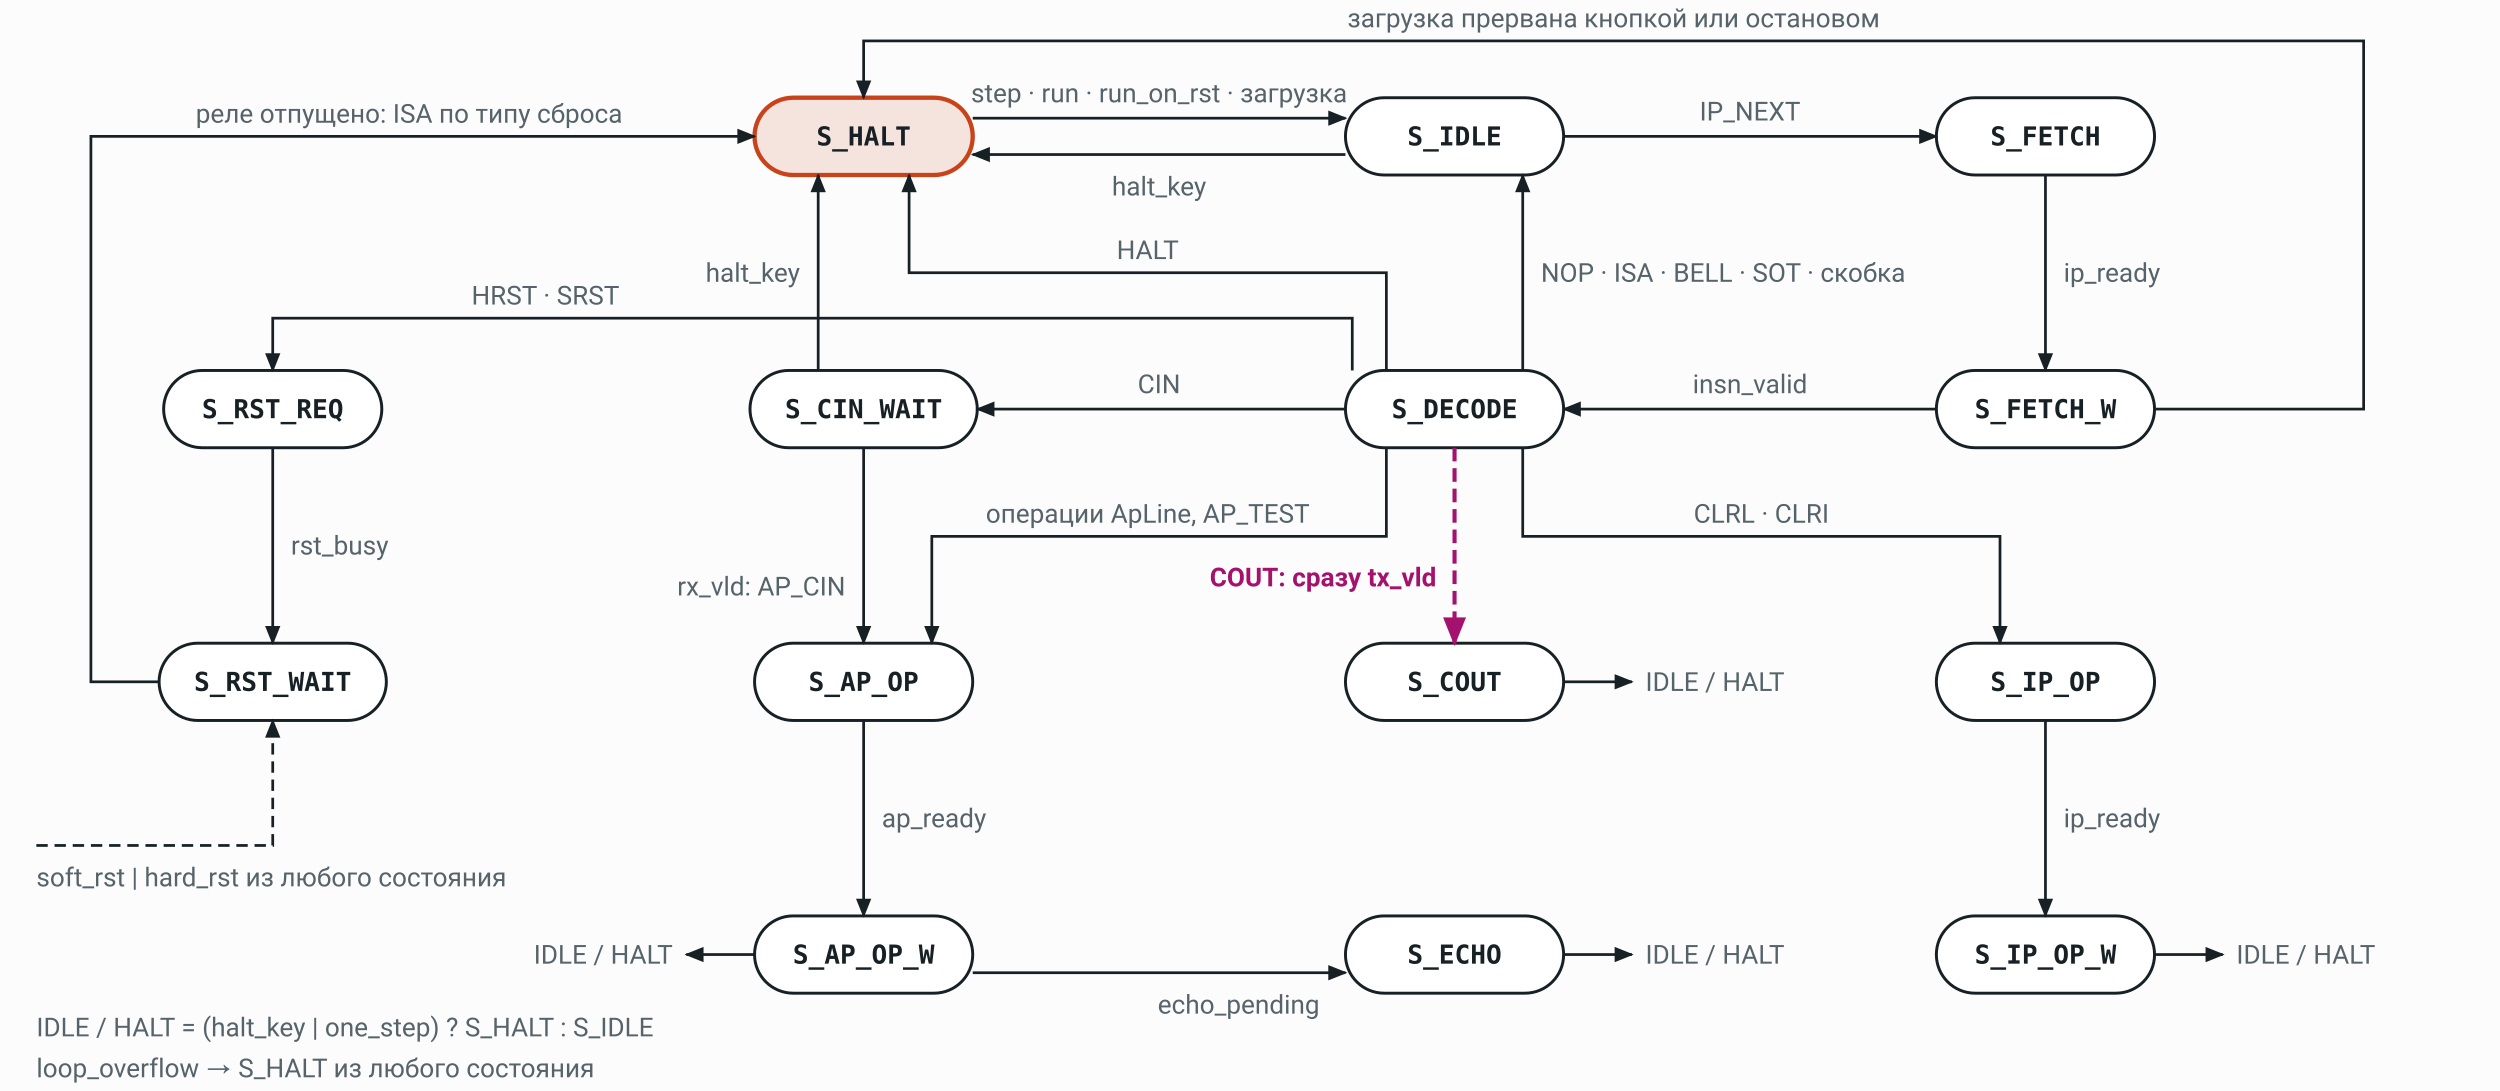
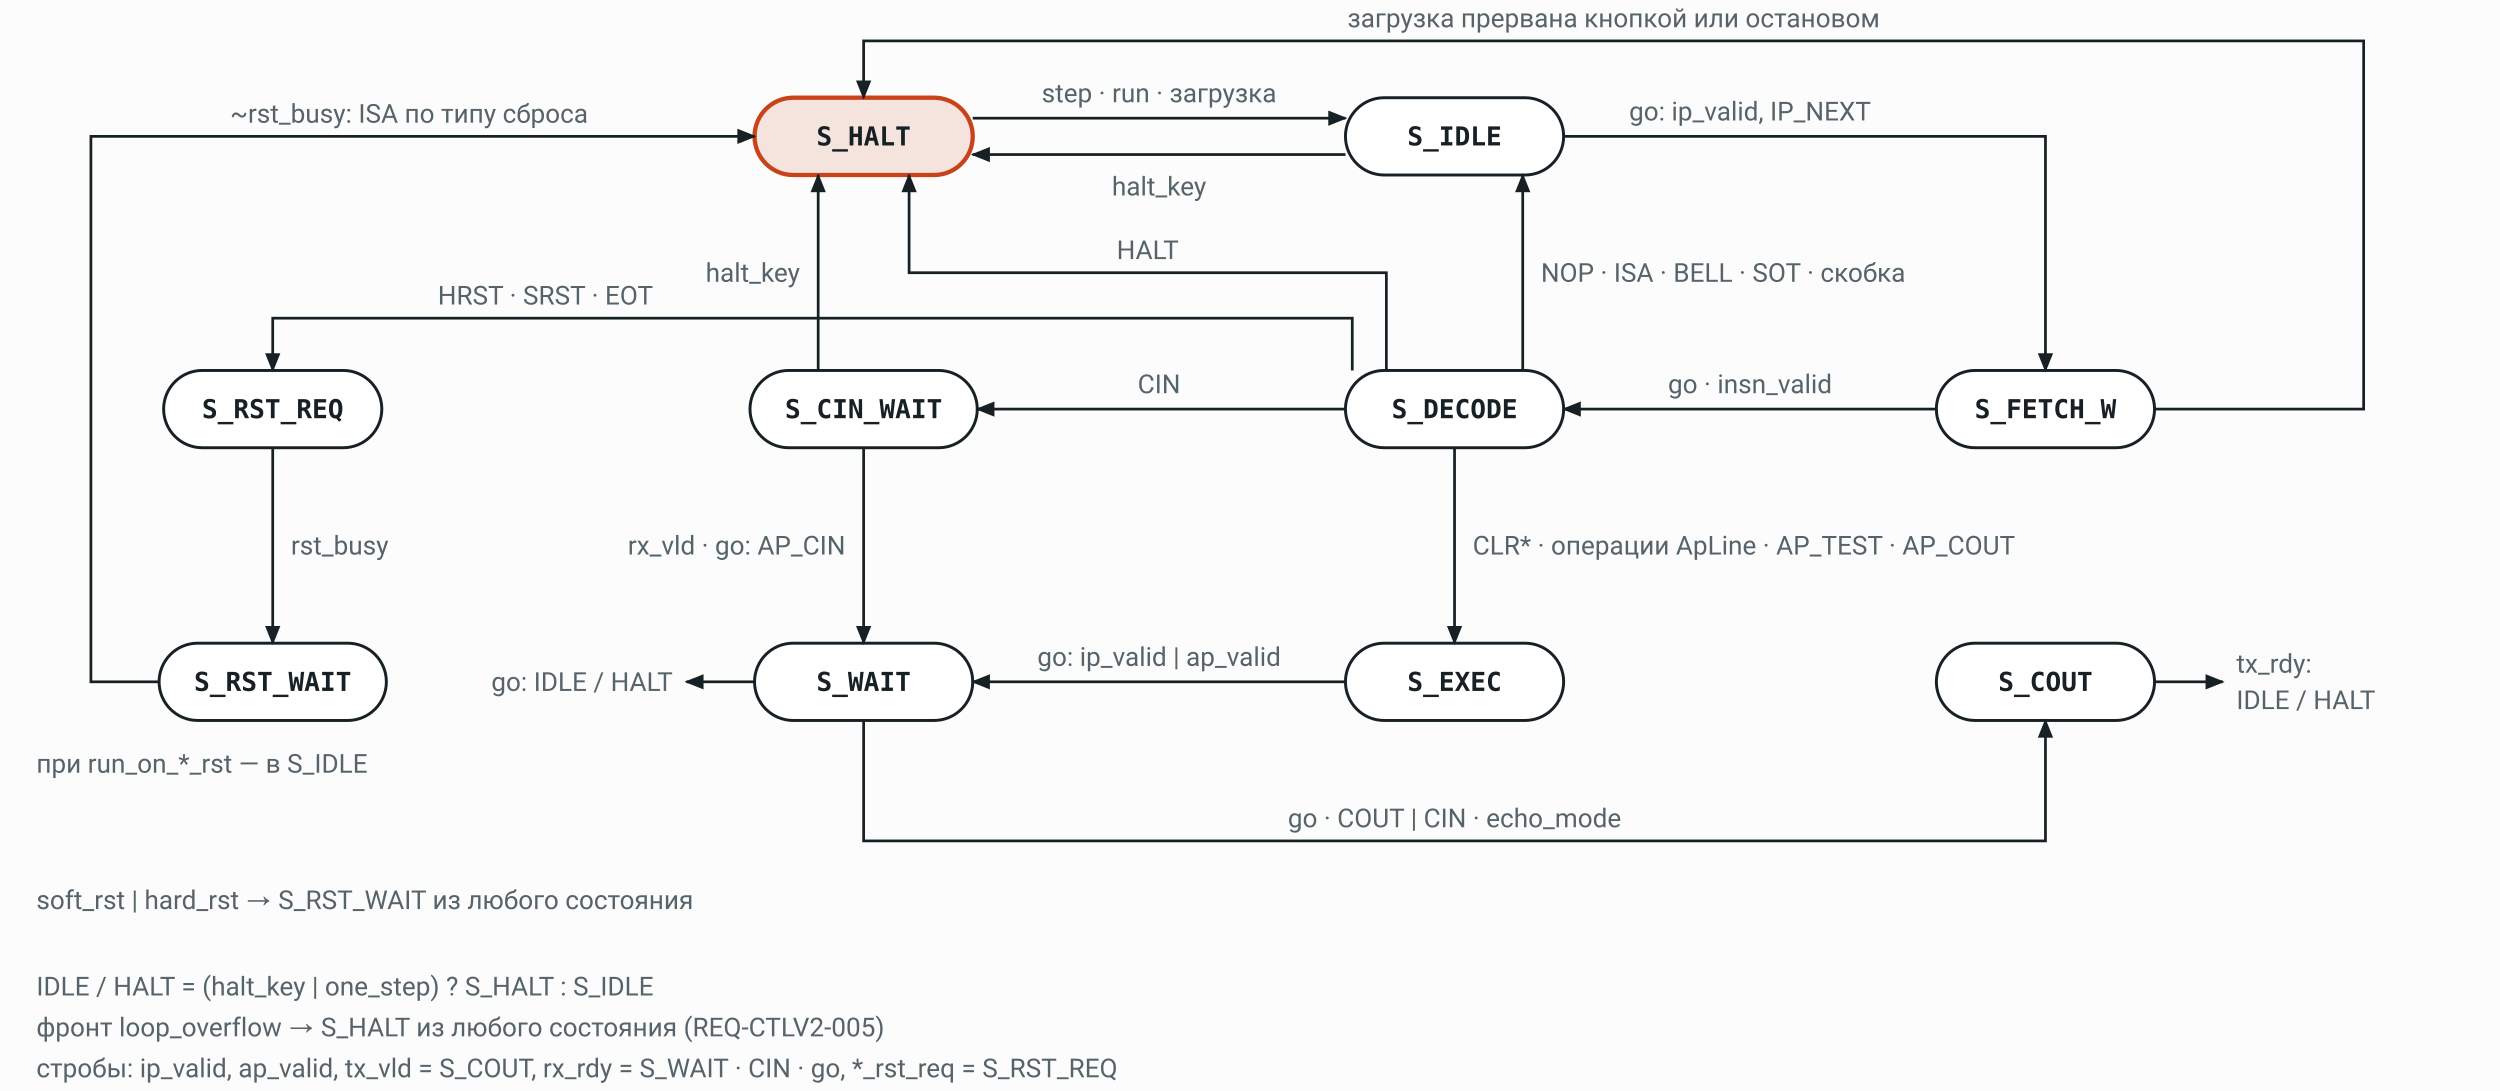
- <svg xmlns="http://www.w3.org/2000/svg" viewBox="0 0 1100 480" width="1100" height="480" class="dg" role="img" aria-label="Автомат MachineCtrl: выборка, дешифрация и одна операция над линией выборки, линией данных, терминалом или реле сброса; после каждой инструкции — в IDLE или, в шаговом режиме и по кнопке останова, в HALT.">
+ <svg xmlns="http://www.w3.org/2000/svg" viewBox="0 0 1100 480" width="1100" height="480" class="dg" role="img" aria-label="Автомат MachineCtrl: S_IDLE выдаёт выборку, S_DECODE дешифрует, S_EXEC выдаёт одну операцию линии выборки или линии данных, S_WAIT ждёт её окончания; после каждой инструкции — в IDLE или, в шаговом режиме и по кнопке останова, в HALT.">
  <style>
.dg { color: #172024; display: block; height: auto; color: #172024; }
.dg text { fill: currentColor; font-family: "PT Sans", "Segoe UI", Roboto, Helvetica, Arial, sans-serif; font-size: 11px; }
.dg .tt { font-family: "PT Sans Narrow", "Arial Narrow", "Roboto Condensed", Arial, sans-serif; font-weight: 700; font-size: 14px; letter-spacing: 0.02em; }
.dg .tm { font-family: "JetBrains Mono", "DejaVu Sans Mono", Consolas, "Liberation Mono", monospace; font-size: 10.5px; }
.dg .tl { fill: #56636a; font-size: 11.5px; }
.dg .tp { font-family: "JetBrains Mono", "DejaVu Sans Mono", Consolas, "Liberation Mono", monospace; font-size: 11px; }
.dg .tpi { font-family: "JetBrains Mono", "DejaVu Sans Mono", Consolas, "Liberation Mono", monospace; font-size: 10px; fill: #56636a; }
.dg .tn { fill: #56636a; font-size: 10.5px; }
.dg .tg { font-family: "JetBrains Mono", "DejaVu Sans Mono", Consolas, "Liberation Mono", monospace; font-size: 13px; font-weight: 700; }
.dg .ts { font-family: "JetBrains Mono", "DejaVu Sans Mono", Consolas, "Liberation Mono", monospace; font-size: 11.5px; font-weight: 600; }
.dg .tf { font-family: "PT Sans Narrow", "Arial Narrow", "Roboto Condensed", Arial, sans-serif; font-size: 13px; letter-spacing: 0.03em; fill: #56636a; }
.dg .tk { font-family: "PT Sans Narrow", "Arial Narrow", "Roboto Condensed", Arial, sans-serif; font-weight: 700; font-size: 14px; }
.dg .ti { font-family: "JetBrains Mono", "DejaVu Sans Mono", Consolas, "Liberation Mono", monospace; font-size: 8.5px; fill: #56636a; }
.dg .tnum { font-family: "JetBrains Mono", "DejaVu Sans Mono", Consolas, "Liberation Mono", monospace; font-size: 11px; font-weight: 700; fill: #c8431a; }
.dg .tacc { fill: #c8431a; font-weight: 700; font-size: 11.5px; }
.dg .blk { fill: #ffffff; stroke: currentColor; stroke-width: 1.2; }
.dg .blk-opt { fill: #ffffff; stroke: currentColor; stroke-width: 1.2; stroke-dasharray: 6 3; }
.dg .blk-acc { fill: rgba(200, 67, 26, 0.13); stroke: #c8431a; stroke-width: 1.6; }
.dg .frame { fill: none; stroke: #56636a; stroke-width: 1; stroke-dasharray: 2 4; }
.dg .w { fill: none; stroke: currentColor; stroke-width: 1.2; }
.dg .wd { fill: none; stroke: currentColor; stroke-width: 1.2; stroke-dasharray: 5 3; }
.dg .wacc { fill: none; stroke: #c8431a; stroke-width: 1.9; }
.dg .wbus { fill: none; stroke: currentColor; stroke-width: 3.2; }
.dg .wthin { fill: none; stroke: #56636a; stroke-width: 1; }
.dg .wv { fill: none; stroke: currentColor; stroke-width: 1.6; }
.dg .wvacc { fill: none; stroke: #c8431a; stroke-width: 2.1; }
.dg .grid { stroke: #c6cfcd; stroke-width: 1; }
.dg .ah { fill: currentColor; }
.dg .ahg { fill: #c8431a; }
.dg .ahw { fill: #a4126e; }
.dg .wwarn { fill: none; stroke: #a4126e; stroke-width: 1.8; stroke-dasharray: 6 3; }
.dg .twarn { fill: #a4126e; font-weight: 700; font-size: 11.5px; }
.dg .tl, .dg .tn, .dg .tacc, .dg .twarn { paint-order: stroke; stroke: #fbfcfb; stroke-width: 4px; stroke-linejoin: round; }
.dg .dot { fill: currentColor; }
.dg .dot-acc { fill: #c8431a; }
.dg .inv { fill: #ffffff; stroke: currentColor; stroke-width: 1.2; }
.dg .st { fill: #ffffff; stroke: currentColor; stroke-width: 1.3; }
.dg .st-acc { fill: rgba(200, 67, 26, 0.13); stroke: #c8431a; stroke-width: 1.9; }
.dg .st-dim { fill: #e3e9e8; stroke: #56636a; stroke-width: 1.1; stroke-dasharray: 4 3; }
.dg .anode { fill: #e3e9e8; stroke: #56636a; stroke-width: 1; }
.dg .kmain { fill: #ffffff; stroke: currentColor; stroke-width: 1.4; }
.dg .kga { fill: #ffffff; stroke: currentColor; stroke-width: 1.2; }
.dg .kgb { fill: #56636a; }
.dg .lit { fill: #c8431a; stroke: #c8431a; }
.dg .halo { fill: rgba(200, 67, 26, 0.13); }
.dg .tgt { fill: none; stroke: #c8431a; stroke-width: 1.3; stroke-dasharray: 3 3; }
.dg .seg { fill: #ffffff; stroke: currentColor; stroke-width: 1.1; }
.dg .seg-acc { fill: rgba(200, 67, 26, 0.13); stroke: #c8431a; stroke-width: 1.4; }
.dg .seg-off { fill: #e3e9e8; stroke: #56636a; stroke-width: 1; }
</style>
  <rect x="0" y="0" width="1100" height="480" fill="#fbfcfb" />
  <defs>
    <marker id="mcfsm-a" viewBox="0 0 10 10" refX="9" refY="5" markerWidth="7" markerHeight="7" orient="auto-start-reverse">
      <path d="M0,1 L10,5 L0,9 z" fill="#172024" stroke="none" stroke-width="0" class="ah" />
    </marker>
    <marker id="mcfsm-ag" viewBox="0 0 10 10" refX="9" refY="5" markerWidth="7" markerHeight="7" orient="auto-start-reverse">
      <path d="M0,1 L10,5 L0,9 z" fill="#c8431a" stroke="none" stroke-width="0" class="ahg" />
    </marker>
    <marker id="mcfsm-aw" viewBox="0 0 10 10" refX="9" refY="5" markerWidth="7" markerHeight="7" orient="auto-start-reverse">
      <path d="M0,1 L10,5 L0,9 z" fill="#a4126e" stroke="none" stroke-width="0" class="ahw" />
    </marker>
  </defs>
  <g transform="translate(0,0)">
    <rect x="332" y="43" width="96" height="34" rx="17" fill="#f5ddd3" stroke="#c8431a" stroke-width="1.9" class="st-acc" />
    <text x="380" y="64" fill="#172024" font-size="11" font-family="sans-serif" class="ts" text-anchor="middle">S_HALT</text>
    <rect x="592" y="43" width="96" height="34" rx="17" fill="#ffffff" stroke="#172024" stroke-width="1.3" class="st" />
    <text x="640" y="64" fill="#172024" font-size="11" font-family="sans-serif" class="ts" text-anchor="middle">S_IDLE</text>
-     <rect x="852" y="43" width="96" height="34" rx="17" fill="#ffffff" stroke="#172024" stroke-width="1.3" class="st" />
-     <text x="900" y="64" fill="#172024" font-size="11" font-family="sans-serif" class="ts" text-anchor="middle">S_FETCH</text>
    <rect x="72" y="163" width="96" height="34" rx="17" fill="#ffffff" stroke="#172024" stroke-width="1.3" class="st" />
    <text x="120" y="184" fill="#172024" font-size="11" font-family="sans-serif" class="ts" text-anchor="middle">S_RST_REQ</text>
    <rect x="330" y="163" width="100" height="34" rx="17" fill="#ffffff" stroke="#172024" stroke-width="1.3" class="st" />
    <text x="380" y="184" fill="#172024" font-size="11" font-family="sans-serif" class="ts" text-anchor="middle">S_CIN_WAIT</text>
    <rect x="592" y="163" width="96" height="34" rx="17" fill="#ffffff" stroke="#172024" stroke-width="1.3" class="st" />
    <text x="640" y="184" fill="#172024" font-size="11" font-family="sans-serif" class="ts" text-anchor="middle">S_DECODE</text>
    <rect x="852" y="163" width="96" height="34" rx="17" fill="#ffffff" stroke="#172024" stroke-width="1.3" class="st" />
    <text x="900" y="184" fill="#172024" font-size="11" font-family="sans-serif" class="ts" text-anchor="middle">S_FETCH_W</text>
    <rect x="70" y="283" width="100" height="34" rx="17" fill="#ffffff" stroke="#172024" stroke-width="1.3" class="st" />
    <text x="120" y="304" fill="#172024" font-size="11" font-family="sans-serif" class="ts" text-anchor="middle">S_RST_WAIT</text>
    <rect x="332" y="283" width="96" height="34" rx="17" fill="#ffffff" stroke="#172024" stroke-width="1.3" class="st" />
-     <text x="380" y="304" fill="#172024" font-size="11" font-family="sans-serif" class="ts" text-anchor="middle">S_AP_OP</text>
+     <text x="380" y="304" fill="#172024" font-size="11" font-family="sans-serif" class="ts" text-anchor="middle">S_WAIT</text>
    <rect x="592" y="283" width="96" height="34" rx="17" fill="#ffffff" stroke="#172024" stroke-width="1.3" class="st" />
-     <text x="640" y="304" fill="#172024" font-size="11" font-family="sans-serif" class="ts" text-anchor="middle">S_COUT</text>
+     <text x="640" y="304" fill="#172024" font-size="11" font-family="sans-serif" class="ts" text-anchor="middle">S_EXEC</text>
    <rect x="852" y="283" width="96" height="34" rx="17" fill="#ffffff" stroke="#172024" stroke-width="1.3" class="st" />
-     <text x="900" y="304" fill="#172024" font-size="11" font-family="sans-serif" class="ts" text-anchor="middle">S_IP_OP</text>
-     <rect x="332" y="403" width="96" height="34" rx="17" fill="#ffffff" stroke="#172024" stroke-width="1.3" class="st" />
-     <text x="380" y="424" fill="#172024" font-size="11" font-family="sans-serif" class="ts" text-anchor="middle">S_AP_OP_W</text>
-     <rect x="592" y="403" width="96" height="34" rx="17" fill="#ffffff" stroke="#172024" stroke-width="1.3" class="st" />
-     <text x="640" y="424" fill="#172024" font-size="11" font-family="sans-serif" class="ts" text-anchor="middle">S_ECHO</text>
-     <rect x="852" y="403" width="96" height="34" rx="17" fill="#ffffff" stroke="#172024" stroke-width="1.3" class="st" />
-     <text x="900" y="424" fill="#172024" font-size="11" font-family="sans-serif" class="ts" text-anchor="middle">S_IP_OP_W</text>
+     <text x="900" y="304" fill="#172024" font-size="11" font-family="sans-serif" class="ts" text-anchor="middle">S_COUT</text>
    <polyline points="428,52 592,52" fill="none" stroke="#172024" stroke-width="1.2" class="w" marker-end="url(#mcfsm-a)" />
-     <text x="510" y="45" fill="#56636a" font-size="11" font-family="sans-serif" class="tl" text-anchor="middle">step · run · run_on_rst · загрузка</text>
+     <text x="510" y="45" fill="#56636a" font-size="11" font-family="sans-serif" class="tl" text-anchor="middle">step · run · загрузка</text>
    <polyline points="592,68 428,68" fill="none" stroke="#172024" stroke-width="1.2" class="w" marker-end="url(#mcfsm-a)" />
    <text x="510" y="86" fill="#56636a" font-size="11" font-family="sans-serif" class="tl" text-anchor="middle">halt_key</text>
-     <polyline points="688,60 852,60" fill="none" stroke="#172024" stroke-width="1.2" class="w" marker-end="url(#mcfsm-a)" />
-     <text x="770" y="53" fill="#56636a" font-size="11" font-family="sans-serif" class="tl" text-anchor="middle">IP_NEXT</text>
-     <polyline points="900,77 900,163" fill="none" stroke="#172024" stroke-width="1.2" class="w" marker-end="url(#mcfsm-a)" />
-     <text x="908" y="124" fill="#56636a" font-size="11" font-family="sans-serif" class="tl" text-anchor="start">ip_ready</text>
+     <polyline points="688,60 900,60 900,163" fill="none" stroke="#172024" stroke-width="1.2" class="w" marker-end="url(#mcfsm-a)" />
+     <text x="770" y="53" fill="#56636a" font-size="11" font-family="sans-serif" class="tl" text-anchor="middle">go: ip_valid, IP_NEXT</text>
    <polyline points="852,180 688,180" fill="none" stroke="#172024" stroke-width="1.2" class="w" marker-end="url(#mcfsm-a)" />
-     <text x="770" y="173" fill="#56636a" font-size="11" font-family="sans-serif" class="tl" text-anchor="middle">insn_valid</text>
+     <text x="770" y="173" fill="#56636a" font-size="11" font-family="sans-serif" class="tl" text-anchor="middle">go · insn_valid</text>
    <polyline points="948,180 1040,180 1040,18 380,18 380,43" fill="none" stroke="#172024" stroke-width="1.2" class="w" marker-end="url(#mcfsm-a)" />
    <text x="710" y="12" fill="#56636a" font-size="11" font-family="sans-serif" class="tl" text-anchor="middle">загрузка прервана кнопкой или остановом</text>
    <polyline points="670,163 670,77" fill="none" stroke="#172024" stroke-width="1.2" class="w" marker-end="url(#mcfsm-a)" />
    <text x="678" y="124" fill="#56636a" font-size="11" font-family="sans-serif" class="tl" text-anchor="start">NOP · ISA · BELL · SOT · скобка</text>
    <polyline points="610,163 610,120 400,120 400,77" fill="none" stroke="#172024" stroke-width="1.2" class="w" marker-end="url(#mcfsm-a)" />
    <text x="505" y="114" fill="#56636a" font-size="11" font-family="sans-serif" class="tl" text-anchor="middle">HALT</text>
    <polyline points="595,163 595,140 120,140 120,163" fill="none" stroke="#172024" stroke-width="1.2" class="w" marker-end="url(#mcfsm-a)" />
-     <text x="240" y="134" fill="#56636a" font-size="11" font-family="sans-serif" class="tl" text-anchor="middle">HRST · SRST</text>
+     <text x="240" y="134" fill="#56636a" font-size="11" font-family="sans-serif" class="tl" text-anchor="middle">HRST · SRST · EOT</text>
    <polyline points="592,180 430,180" fill="none" stroke="#172024" stroke-width="1.2" class="w" marker-end="url(#mcfsm-a)" />
    <text x="510" y="173" fill="#56636a" font-size="11" font-family="sans-serif" class="tl" text-anchor="middle">CIN</text>
    <polyline points="360,163 360,77" fill="none" stroke="#172024" stroke-width="1.2" class="w" marker-end="url(#mcfsm-a)" />
    <text x="352" y="124" fill="#56636a" font-size="11" font-family="sans-serif" class="tl" text-anchor="end">halt_key</text>
    <polyline points="380,197 380,283" fill="none" stroke="#172024" stroke-width="1.2" class="w" marker-end="url(#mcfsm-a)" />
-     <text x="372" y="262" fill="#56636a" font-size="11" font-family="sans-serif" class="tl" text-anchor="end">rx_vld: AP_CIN</text>
-     <polyline points="610,197 610,236 410,236 410,283" fill="none" stroke="#172024" stroke-width="1.2" class="w" marker-end="url(#mcfsm-a)" />
-     <text x="505" y="230" fill="#56636a" font-size="11" font-family="sans-serif" class="tl" text-anchor="middle">операции ApLine, AP_TEST</text>
-     <polyline points="640,197 640,283" fill="none" stroke="#a4126e" stroke-width="1.8" stroke-dasharray="5 3" class="wwarn" marker-end="url(#mcfsm-aw)" />
-     <text x="632" y="258" fill="#a4126e" font-size="11" font-family="sans-serif" class="twarn" text-anchor="end">COUT: сразу tx_vld</text>
-     <polyline points="670,197 670,236 880,236 880,283" fill="none" stroke="#172024" stroke-width="1.2" class="w" marker-end="url(#mcfsm-a)" />
-     <text x="775" y="230" fill="#56636a" font-size="11" font-family="sans-serif" class="tl" text-anchor="middle">CLRL · CLRI</text>
+     <text x="372" y="244" fill="#56636a" font-size="11" font-family="sans-serif" class="tl" text-anchor="end">rx_vld · go: AP_CIN</text>
+     <polyline points="640,197 640,283" fill="none" stroke="#172024" stroke-width="1.2" class="w" marker-end="url(#mcfsm-a)" />
+     <text x="648" y="244" fill="#56636a" font-size="11" font-family="sans-serif" class="tl" text-anchor="start">CLR* · операции ApLine · AP_TEST · AP_COUT</text>
+     <polyline points="592,300 428,300" fill="none" stroke="#172024" stroke-width="1.2" class="w" marker-end="url(#mcfsm-a)" />
+     <text x="510" y="293" fill="#56636a" font-size="11" font-family="sans-serif" class="tl" text-anchor="middle">go: ip_valid | ap_valid</text>
+     <polyline points="380,317 380,370 900,370 900,317" fill="none" stroke="#172024" stroke-width="1.2" class="w" marker-end="url(#mcfsm-a)" />
+     <text x="640" y="364" fill="#56636a" font-size="11" font-family="sans-serif" class="tl" text-anchor="middle">go · COUT | CIN · echo_mode</text>
    <polyline points="120,197 120,283" fill="none" stroke="#172024" stroke-width="1.2" class="w" marker-end="url(#mcfsm-a)" />
    <text x="128" y="244" fill="#56636a" font-size="11" font-family="sans-serif" class="tl" text-anchor="start">rst_busy</text>
    <polyline points="70,300 40,300 40,60 332,60" fill="none" stroke="#172024" stroke-width="1.2" class="w" marker-end="url(#mcfsm-a)" />
-     <text x="180" y="54" fill="#56636a" font-size="11" font-family="sans-serif" class="tl" text-anchor="middle">реле отпущено: ISA по типу сброса</text>
-     <polyline points="16,372 120,372 120,317" fill="none" stroke="#172024" stroke-width="1.2" stroke-dasharray="5 3" class="wd" marker-end="url(#mcfsm-a)" />
-     <text x="16" y="390" fill="#56636a" font-size="11" font-family="sans-serif" class="tl" text-anchor="start">soft_rst | hard_rst из любого состояния</text>
-     <polyline points="380,317 380,403" fill="none" stroke="#172024" stroke-width="1.2" class="w" marker-end="url(#mcfsm-a)" />
-     <text x="388" y="364" fill="#56636a" font-size="11" font-family="sans-serif" class="tl" text-anchor="start">ap_ready</text>
-     <polyline points="428,428 592,428" fill="none" stroke="#172024" stroke-width="1.2" class="w" marker-end="url(#mcfsm-a)" />
-     <text x="545" y="446" fill="#56636a" font-size="11" font-family="sans-serif" class="tl" text-anchor="middle">echo_pending</text>
-     <polyline points="900,317 900,403" fill="none" stroke="#172024" stroke-width="1.2" class="w" marker-end="url(#mcfsm-a)" />
-     <text x="908" y="364" fill="#56636a" font-size="11" font-family="sans-serif" class="tl" text-anchor="start">ip_ready</text>
-     <polyline points="688,300 718,300" fill="none" stroke="#172024" stroke-width="1.2" class="w" marker-end="url(#mcfsm-a)" />
-     <text x="724" y="304" fill="#56636a" font-size="11" font-family="sans-serif" class="tl" text-anchor="start">IDLE / HALT</text>
-     <polyline points="688,420 718,420" fill="none" stroke="#172024" stroke-width="1.2" class="w" marker-end="url(#mcfsm-a)" />
-     <text x="724" y="424" fill="#56636a" font-size="11" font-family="sans-serif" class="tl" text-anchor="start">IDLE / HALT</text>
-     <polyline points="948,420 978,420" fill="none" stroke="#172024" stroke-width="1.2" class="w" marker-end="url(#mcfsm-a)" />
-     <text x="984" y="424" fill="#56636a" font-size="11" font-family="sans-serif" class="tl" text-anchor="start">IDLE / HALT</text>
-     <polyline points="332,420 302,420" fill="none" stroke="#172024" stroke-width="1.2" class="w" marker-end="url(#mcfsm-a)" />
-     <text x="296" y="424" fill="#56636a" font-size="11" font-family="sans-serif" class="tl" text-anchor="end">IDLE / HALT</text>
-     <text x="16" y="456" fill="#56636a" font-size="11" font-family="sans-serif" class="tl" text-anchor="start">IDLE / HALT = (halt_key | one_step) ? S_HALT : S_IDLE</text>
-     <text x="16" y="474" fill="#56636a" font-size="11" font-family="sans-serif" class="tl" text-anchor="start">loop_overflow → S_HALT из любого состояния</text>
+     <text x="180" y="54" fill="#56636a" font-size="11" font-family="sans-serif" class="tl" text-anchor="middle">~rst_busy: ISA по типу сброса</text>
+     <text x="16" y="340" fill="#56636a" font-size="11" font-family="sans-serif" class="tl" text-anchor="start">при run_on_*_rst — в S_IDLE</text>
+     <text x="16" y="400" fill="#56636a" font-size="11" font-family="sans-serif" class="tl" text-anchor="start">soft_rst | hard_rst → S_RST_WAIT из любого состояния</text>
+     <polyline points="332,300 302,300" fill="none" stroke="#172024" stroke-width="1.2" class="w" marker-end="url(#mcfsm-a)" />
+     <text x="296" y="304" fill="#56636a" font-size="11" font-family="sans-serif" class="tl" text-anchor="end">go: IDLE / HALT</text>
+     <polyline points="948,300 978,300" fill="none" stroke="#172024" stroke-width="1.2" class="w" marker-end="url(#mcfsm-a)" />
+     <text x="984" y="296" fill="#56636a" font-size="11" font-family="sans-serif" class="tl" text-anchor="start">tx_rdy:</text>
+     <text x="984" y="312" fill="#56636a" font-size="11" font-family="sans-serif" class="tl" text-anchor="start">IDLE / HALT</text>
+     <text x="16" y="438" fill="#56636a" font-size="11" font-family="sans-serif" class="tl" text-anchor="start">IDLE / HALT = (halt_key | one_step) ? S_HALT : S_IDLE</text>
+     <text x="16" y="456" fill="#56636a" font-size="11" font-family="sans-serif" class="tl" text-anchor="start">фронт loop_overflow → S_HALT из любого состояния (REQ-CTLV2-005)</text>
+     <text x="16" y="474" fill="#56636a" font-size="11" font-family="sans-serif" class="tl" text-anchor="start">стробы: ip_valid, ap_valid, tx_vld = S_COUT, rx_rdy = S_WAIT · CIN · go, *_rst_req = S_RST_REQ</text>
  </g>
</svg>
